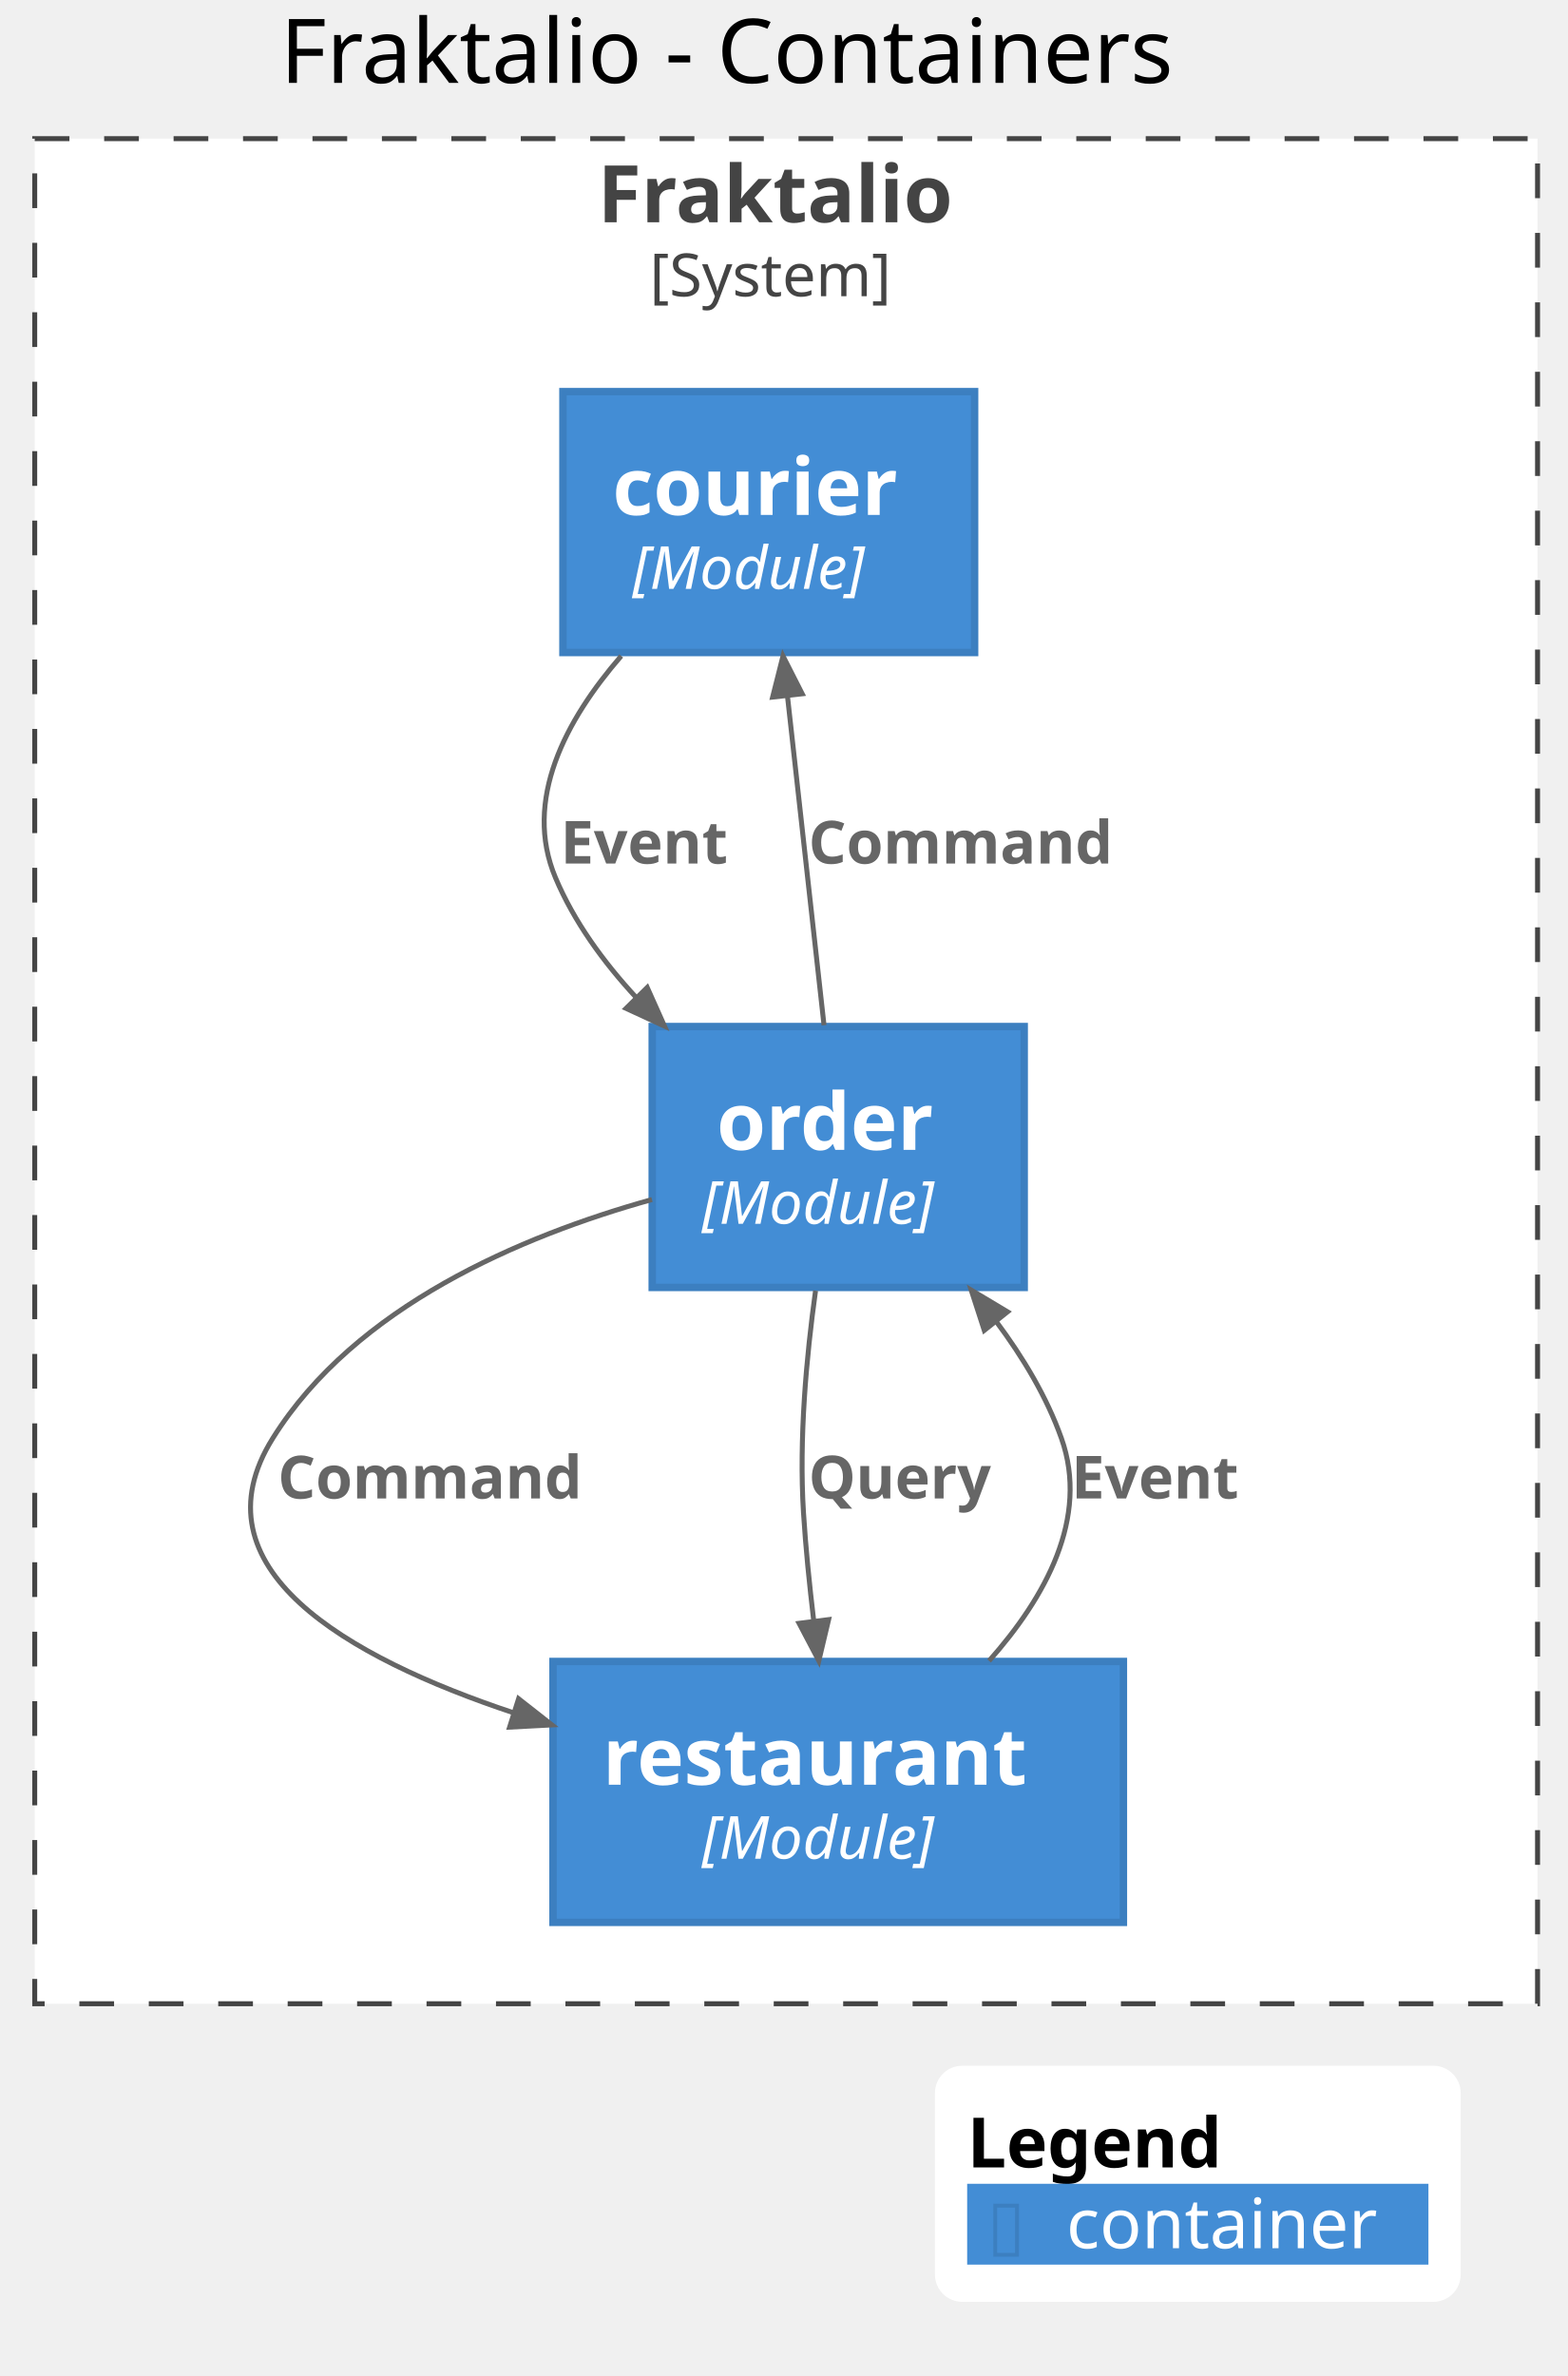
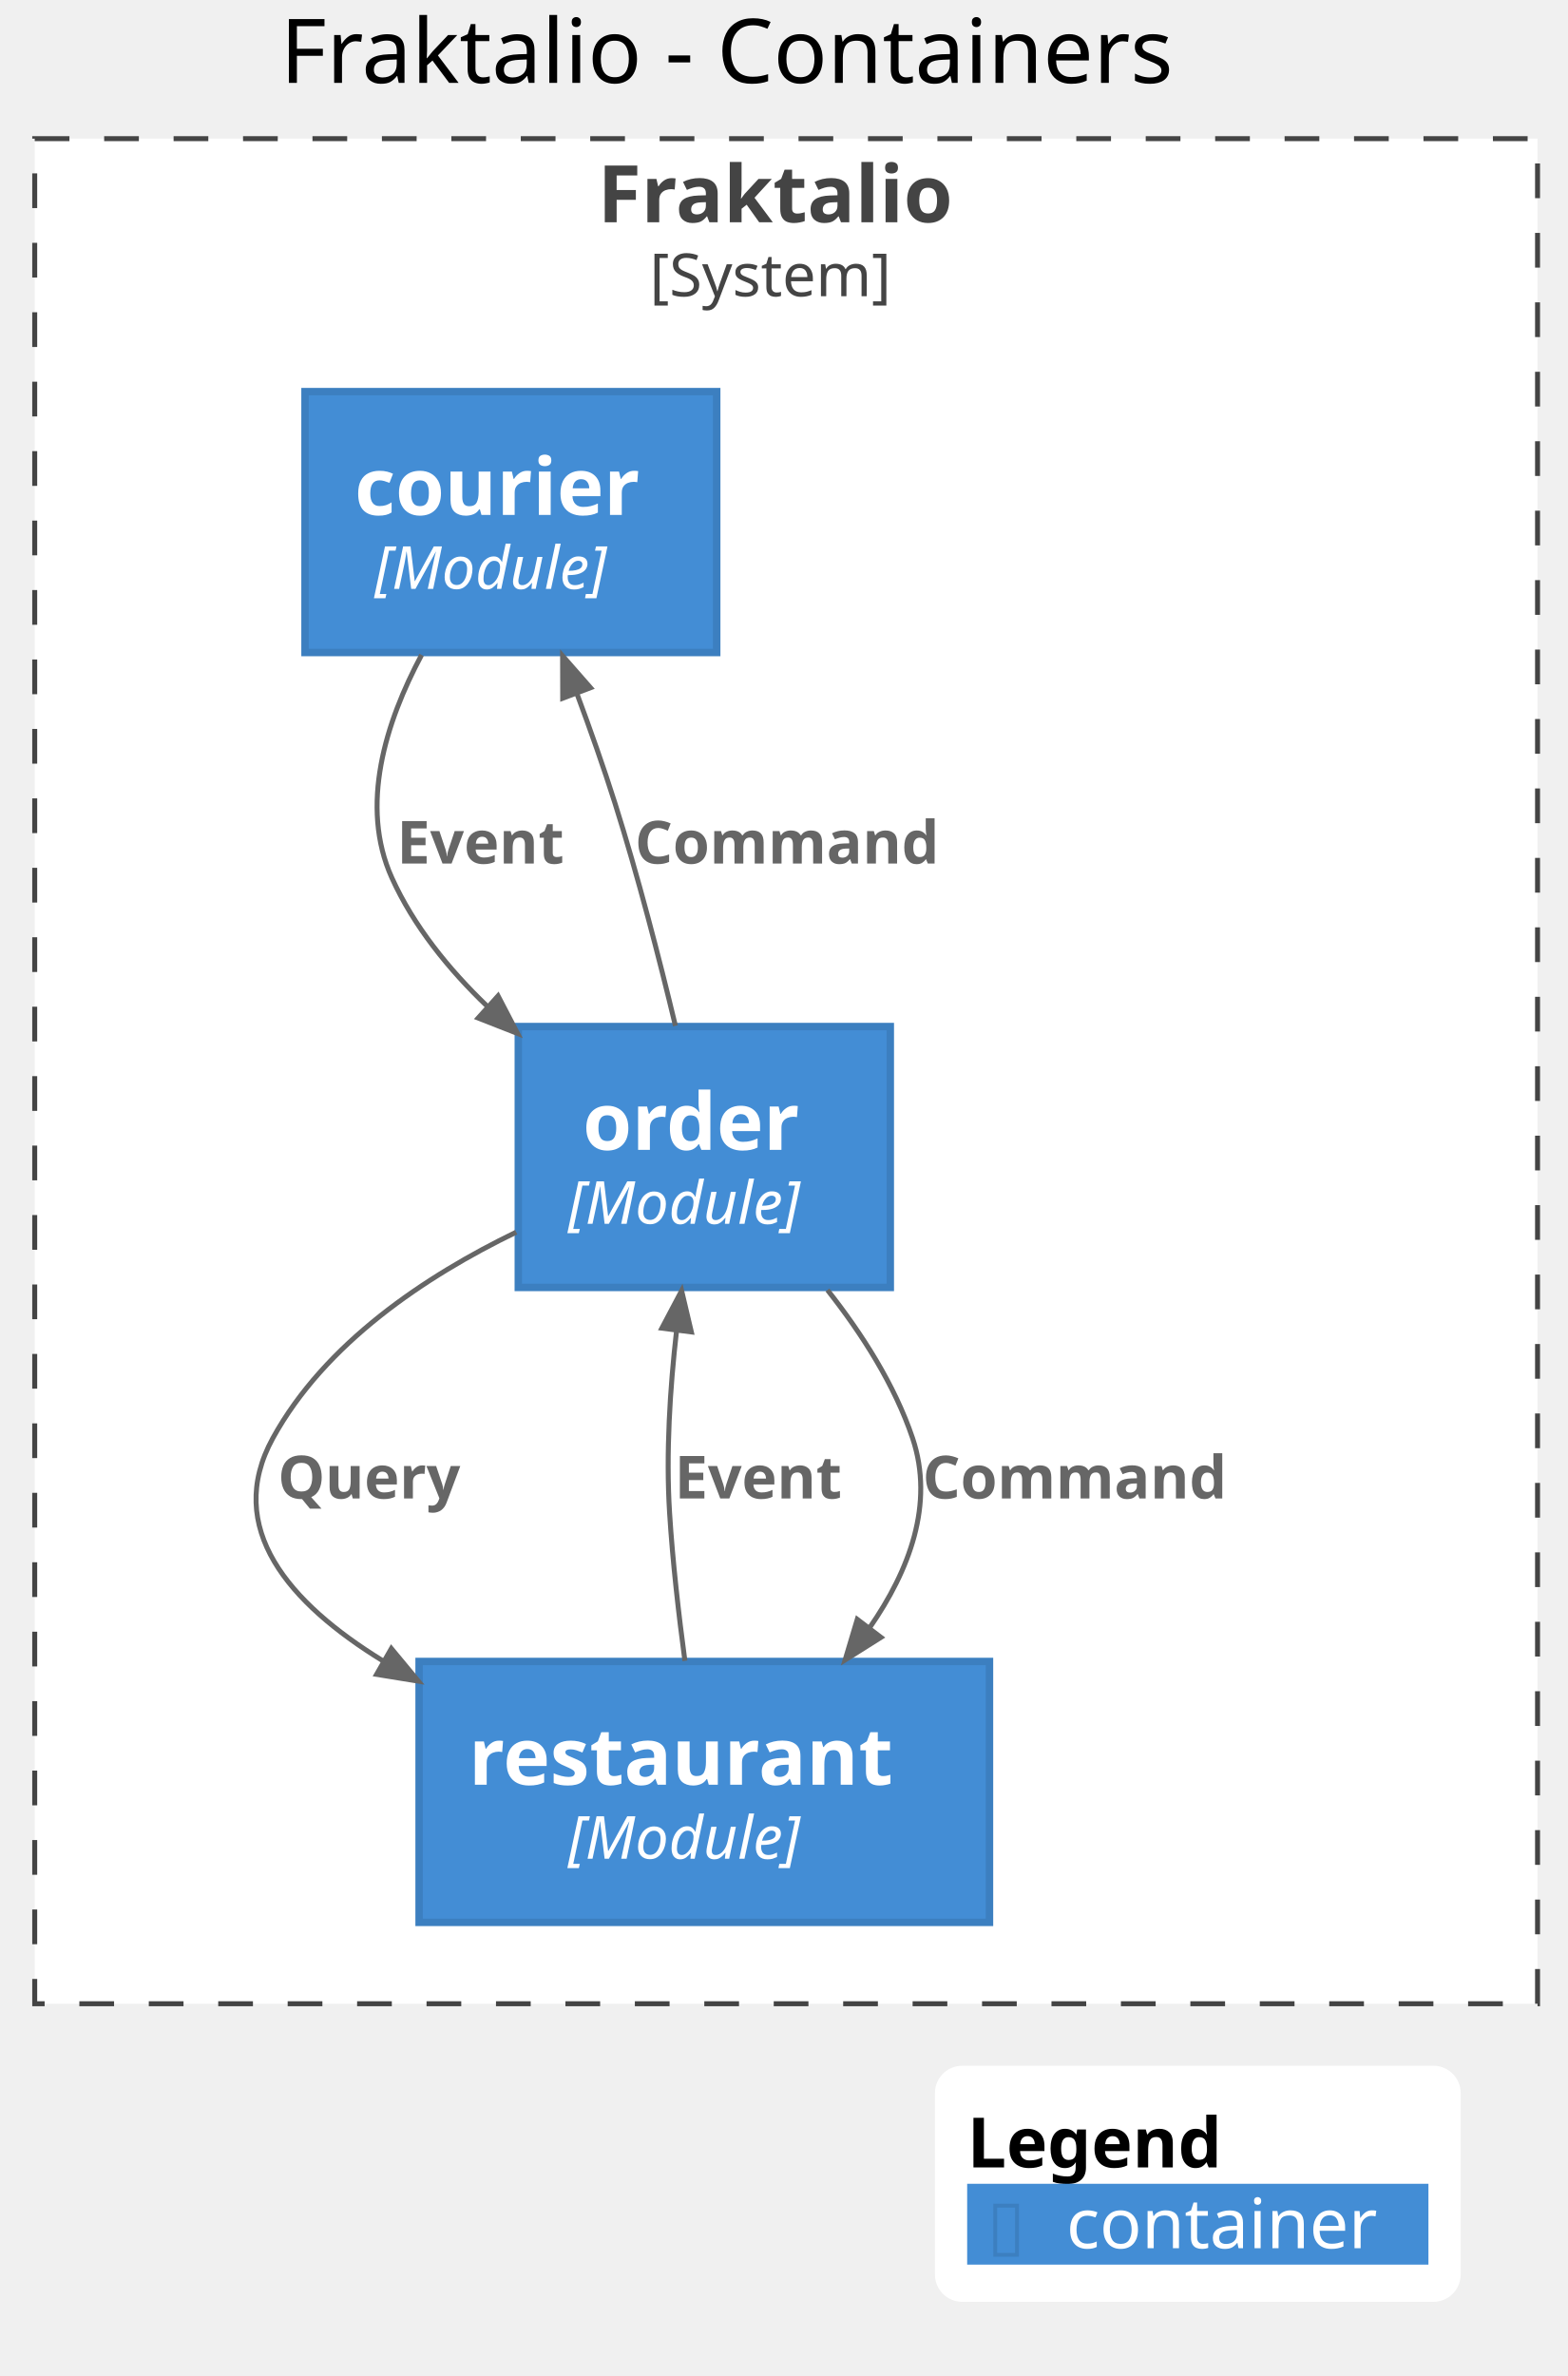
<svg xmlns="http://www.w3.org/2000/svg" contentScriptType="application/ecmascript" contentStyleType="text/css" height="479px" preserveAspectRatio="none" style="width:316px;height:479px;background:#FFFFFF;" version="1.1" viewBox="0 0 316 479" width="316px" zoomAndPan="magnify">
  <defs />
  <g>
    <text fill="#000000" font-family="sans-serif" font-size="18" lengthAdjust="spacing" textLength="190" x="56.5" y="16.708">Fraktalio - Containers</text>
    <rect fill="#FFFFFF" height="376" style="stroke:#444444;stroke-width:1.0;stroke-dasharray:7.0,7.0;" width="303" x="7" y="27.953" />
    <text fill="#444444" font-family="sans-serif" font-size="16" font-weight="bold" lengthAdjust="spacing" textLength="76" x="120.5" y="44.805">Fraktalio</text>
    <text fill="#444444" font-family="sans-serif" font-size="12" lengthAdjust="spacing" textLength="55" x="131" y="59.717">[System]</text>
-     <rect fill="#438DD5" height="52.594" style="stroke:#3C7FC0;stroke-width:1.5;" width="83" x="113.5" y="78.953" />
-     <text fill="#FFFFFF" font-family="sans-serif" font-size="16" font-weight="bold" lengthAdjust="spacing" textLength="63" x="123.5" y="103.805">courier</text>
-     <text fill="#FFFFFF" font-family="sans-serif" font-size="12" font-style="italic" lengthAdjust="spacing" textLength="55" x="127.5" y="118.717">[Module]</text>
-     <rect fill="#438DD5" height="52.594" style="stroke:#3C7FC0;stroke-width:1.5;" width="75" x="131.5" y="206.953" />
-     <text fill="#FFFFFF" font-family="sans-serif" font-size="16" font-weight="bold" lengthAdjust="spacing" textLength="49" x="144.5" y="231.805">order</text>
-     <text fill="#FFFFFF" font-family="sans-serif" font-size="12" font-style="italic" lengthAdjust="spacing" textLength="55" x="141.5" y="246.717">[Module]</text>
-     <rect fill="#438DD5" height="52.594" style="stroke:#3C7FC0;stroke-width:1.5;" width="115" x="111.5" y="334.953" />
-     <text fill="#FFFFFF" font-family="sans-serif" font-size="16" font-weight="bold" lengthAdjust="spacing" textLength="95" x="121.5" y="359.805">restaurant</text>
-     <text fill="#FFFFFF" font-family="sans-serif" font-size="12" font-style="italic" lengthAdjust="spacing" textLength="55" x="141.5" y="374.717">[Module]</text>
-     <path d="M199.41,334.833 C210.76,322.063 219.68,305.963 214,289.953 C211.05,281.633 206.26,273.643 200.88,266.443 " fill="none" id="Fraktalio.restaurant-to-Fraktalio.order" style="stroke:#666666;stroke-width:1.0;" />
-     <polygon fill="#666666" points="195.81,260.073,198.449,268.199,203.142,264.46,195.81,260.073" style="stroke:#666666;stroke-width:1.0;" />
-     <text fill="#666666" font-family="sans-serif" font-size="12" font-weight="bold" lengthAdjust="spacing" textLength="39" x="216" y="302.092">Event</text>
-     <path d="M131.45,241.823 C105.07,249.173 71.63,263.353 55,289.953 C38.65,316.093 69.76,334.053 103.58,345.313 " fill="none" id="Fraktalio.order-to-Fraktalio.restaurant" style="stroke:#666666;stroke-width:1.0;" />
-     <polygon fill="#666666" points="111.28,347.743,104.558,342.469,102.748,348.19,111.28,347.743" style="stroke:#666666;stroke-width:1.0;" />
-     <text fill="#666666" font-family="sans-serif" font-size="12" font-weight="bold" lengthAdjust="spacing" textLength="69" x="56" y="302.092">Command</text>
-     <path d="M164.43,260.203 C162.58,273.533 161.07,290.103 162,304.953 C162.44,311.993 163.2,319.493 164.05,326.643 " fill="none" id="Fraktalio.order-to-Fraktalio.restaurant-1" style="stroke:#666666;stroke-width:1.0;" />
-     <polygon fill="#666666" points="165.09,334.823,167.067,326.511,161.114,327.26,165.09,334.823" style="stroke:#666666;stroke-width:1.0;" />
-     <text fill="#666666" font-family="sans-serif" font-size="12" font-weight="bold" lengthAdjust="spacing" textLength="42" x="163" y="302.092">Query</text>
-     <path d="M125.25,132.243 C114.04,145.173 105.42,161.363 112,176.953 C115.73,185.803 121.64,193.933 128.27,201.093 " fill="none" id="Fraktalio.courier-to-Fraktalio.order" style="stroke:#666666;stroke-width:1.0;" />
-     <polygon fill="#666666" points="133.98,206.873,130.494,199.073,126.224,203.288,133.98,206.873" style="stroke:#666666;stroke-width:1.0;" />
-     <text fill="#666666" font-family="sans-serif" font-size="12" font-weight="bold" lengthAdjust="spacing" textLength="39" x="113" y="174.092">Event</text>
-     <path d="M166.14,206.683 C164.01,187.503 161.07,161.123 158.76,140.253 " fill="none" id="Fraktalio.order-to-Fraktalio.courier" style="stroke:#666666;stroke-width:1.0;" />
-     <polygon fill="#666666" points="157.87,132.253,155.775,140.536,161.738,139.871,157.87,132.253" style="stroke:#666666;stroke-width:1.0;" />
-     <text fill="#666666" font-family="sans-serif" font-size="12" font-weight="bold" lengthAdjust="spacing" textLength="69" x="163" y="174.092">Command</text>
+     <rect fill="#438DD5" height="52.594" style="stroke:#3C7FC0;stroke-width:1.5;" width="83" x="61.5" y="78.953" />
+     <text fill="#FFFFFF" font-family="sans-serif" font-size="16" font-weight="bold" lengthAdjust="spacing" textLength="63" x="71.5" y="103.805">courier</text>
+     <text fill="#FFFFFF" font-family="sans-serif" font-size="12" font-style="italic" lengthAdjust="spacing" textLength="55" x="75.5" y="118.717">[Module]</text>
+     <rect fill="#438DD5" height="52.594" style="stroke:#3C7FC0;stroke-width:1.5;" width="115" x="84.5" y="334.953" />
+     <text fill="#FFFFFF" font-family="sans-serif" font-size="16" font-weight="bold" lengthAdjust="spacing" textLength="95" x="94.5" y="359.805">restaurant</text>
+     <text fill="#FFFFFF" font-family="sans-serif" font-size="12" font-style="italic" lengthAdjust="spacing" textLength="55" x="114.5" y="374.717">[Module]</text>
+     <rect fill="#438DD5" height="52.594" style="stroke:#3C7FC0;stroke-width:1.5;" width="75" x="104.5" y="206.953" />
+     <text fill="#FFFFFF" font-family="sans-serif" font-size="16" font-weight="bold" lengthAdjust="spacing" textLength="49" x="117.5" y="231.805">order</text>
+     <text fill="#FFFFFF" font-family="sans-serif" font-size="12" font-style="italic" lengthAdjust="spacing" textLength="55" x="114.5" y="246.717">[Module]</text>
+     <path d="M85,132.033 C77.74,145.623 72.45,162.463 79,176.953 C83.4,186.693 90.45,195.403 98.26,202.883 " fill="none" id="Fraktalio.courier-to-Fraktalio.order" style="stroke:#666666;stroke-width:1.0;" />
+     <polygon fill="#666666" points="104.36,208.353,100.418,200.773,96.406,205.234,104.36,208.353" style="stroke:#666666;stroke-width:1.0;" />
+     <text fill="#666666" font-family="sans-serif" font-size="12" font-weight="bold" lengthAdjust="spacing" textLength="39" x="80" y="174.092">Event</text>
+     <path d="M136.18,206.803 C132.95,193.353 128.64,176.653 124,161.953 C121.72,154.743 119.02,147.093 116.33,139.863 " fill="none" id="Fraktalio.order-to-Fraktalio.courier" style="stroke:#666666;stroke-width:1.0;" />
+     <polygon fill="#666666" points="113.43,132.223,113.451,140.767,119.064,138.646,113.43,132.223" style="stroke:#666666;stroke-width:1.0;" />
+     <text fill="#666666" font-family="sans-serif" font-size="12" font-weight="bold" lengthAdjust="spacing" textLength="69" x="128" y="174.092">Command</text>
+     <path d="M166.83,260.063 C173.76,268.843 180.38,279.183 184,289.953 C188.43,303.163 183.35,316.573 175.37,328.093 " fill="none" id="Fraktalio.order-to-Fraktalio.restaurant" style="stroke:#666666;stroke-width:1.0;" />
+     <polygon fill="#666666" points="170.39,334.643,177.619,330.089,172.843,326.459,170.39,334.643" style="stroke:#666666;stroke-width:1.0;" />
+     <text fill="#666666" font-family="sans-serif" font-size="12" font-weight="bold" lengthAdjust="spacing" textLength="69" x="186" y="302.092">Command</text>
+     <path d="M104.08,248.403 C85.76,257.283 65.51,270.783 55,289.953 C45.1,308.023 58.3,323.213 77.18,334.813 " fill="none" id="Fraktalio.order-to-Fraktalio.restaurant-1" style="stroke:#666666;stroke-width:1.0;" />
+     <polygon fill="#666666" points="84.36,338.923,78.905,332.347,75.926,337.555,84.36,338.923" style="stroke:#666666;stroke-width:1.0;" />
+     <text fill="#666666" font-family="sans-serif" font-size="12" font-weight="bold" lengthAdjust="spacing" textLength="42" x="56" y="302.092">Query</text>
+     <path d="M138.09,334.823 C136.83,325.443 135.61,314.743 135,304.953 C134.25,293.003 135.08,279.943 136.4,268.343 " fill="none" id="Fraktalio.restaurant-to-Fraktalio.order" style="stroke:#666666;stroke-width:1.0;" />
+     <polygon fill="#666666" points="137.43,260.203,133.441,267.759,139.393,268.519,137.43,260.203" style="stroke:#666666;stroke-width:1.0;" />
+     <text fill="#666666" font-family="sans-serif" font-size="12" font-weight="bold" lengthAdjust="spacing" textLength="39" x="136" y="302.092">Event</text>
    <rect fill="#FFFFFF" height="46.594" rx="5" ry="5" style="stroke:#FFFFFF;stroke-width:1.0;" width="105" x="189" y="416.953" />
    <rect height="16.297" style="stroke:none;stroke-width:1.0;fill:none;" width="93" x="195" y="423.953" />
    <text fill="#000000" font-family="sans-serif" font-size="14" font-weight="bold" lengthAdjust="spacing" textLength="59" x="195" y="436.948">Legend</text>
    <text fill="#FFFFFF" font-family="sans-serif" font-size="14" lengthAdjust="spacing" textLength="0" x="258" y="436.948" />
    <rect fill="#438DD5" height="16.297" style="stroke:none;stroke-width:1.0;" width="93" x="195" y="440.25" />
    <text fill="#3C7FC0" font-family="sans-serif" font-size="14" lengthAdjust="spacing" textLength="8" x="199" y="453.245">▯</text>
    <text fill="#FFFFFF" font-family="sans-serif" font-size="14" lengthAdjust="spacing" textLength="0" x="211" y="453.245" />
    <text fill="#FFFFFF" font-family="sans-serif" font-size="14" lengthAdjust="spacing" textLength="65" x="215" y="453.245">container</text>
    <text fill="#FFFFFF" font-family="sans-serif" font-size="14" lengthAdjust="spacing" textLength="0" x="288" y="453.245" />
    <line style="stroke:#00000000;stroke-width:1.0;" x1="195" x2="288" y1="423.953" y2="423.953" />
    <line style="stroke:#00000000;stroke-width:1.0;" x1="195" x2="288" y1="440.25" y2="440.25" />
    <line style="stroke:#00000000;stroke-width:1.0;" x1="195" x2="288" y1="456.547" y2="456.547" />
    <line style="stroke:#00000000;stroke-width:1.0;" x1="195" x2="195" y1="423.953" y2="456.547" />
    <line style="stroke:#00000000;stroke-width:1.0;" x1="288" x2="288" y1="423.953" y2="456.547" />
  </g>
</svg>
